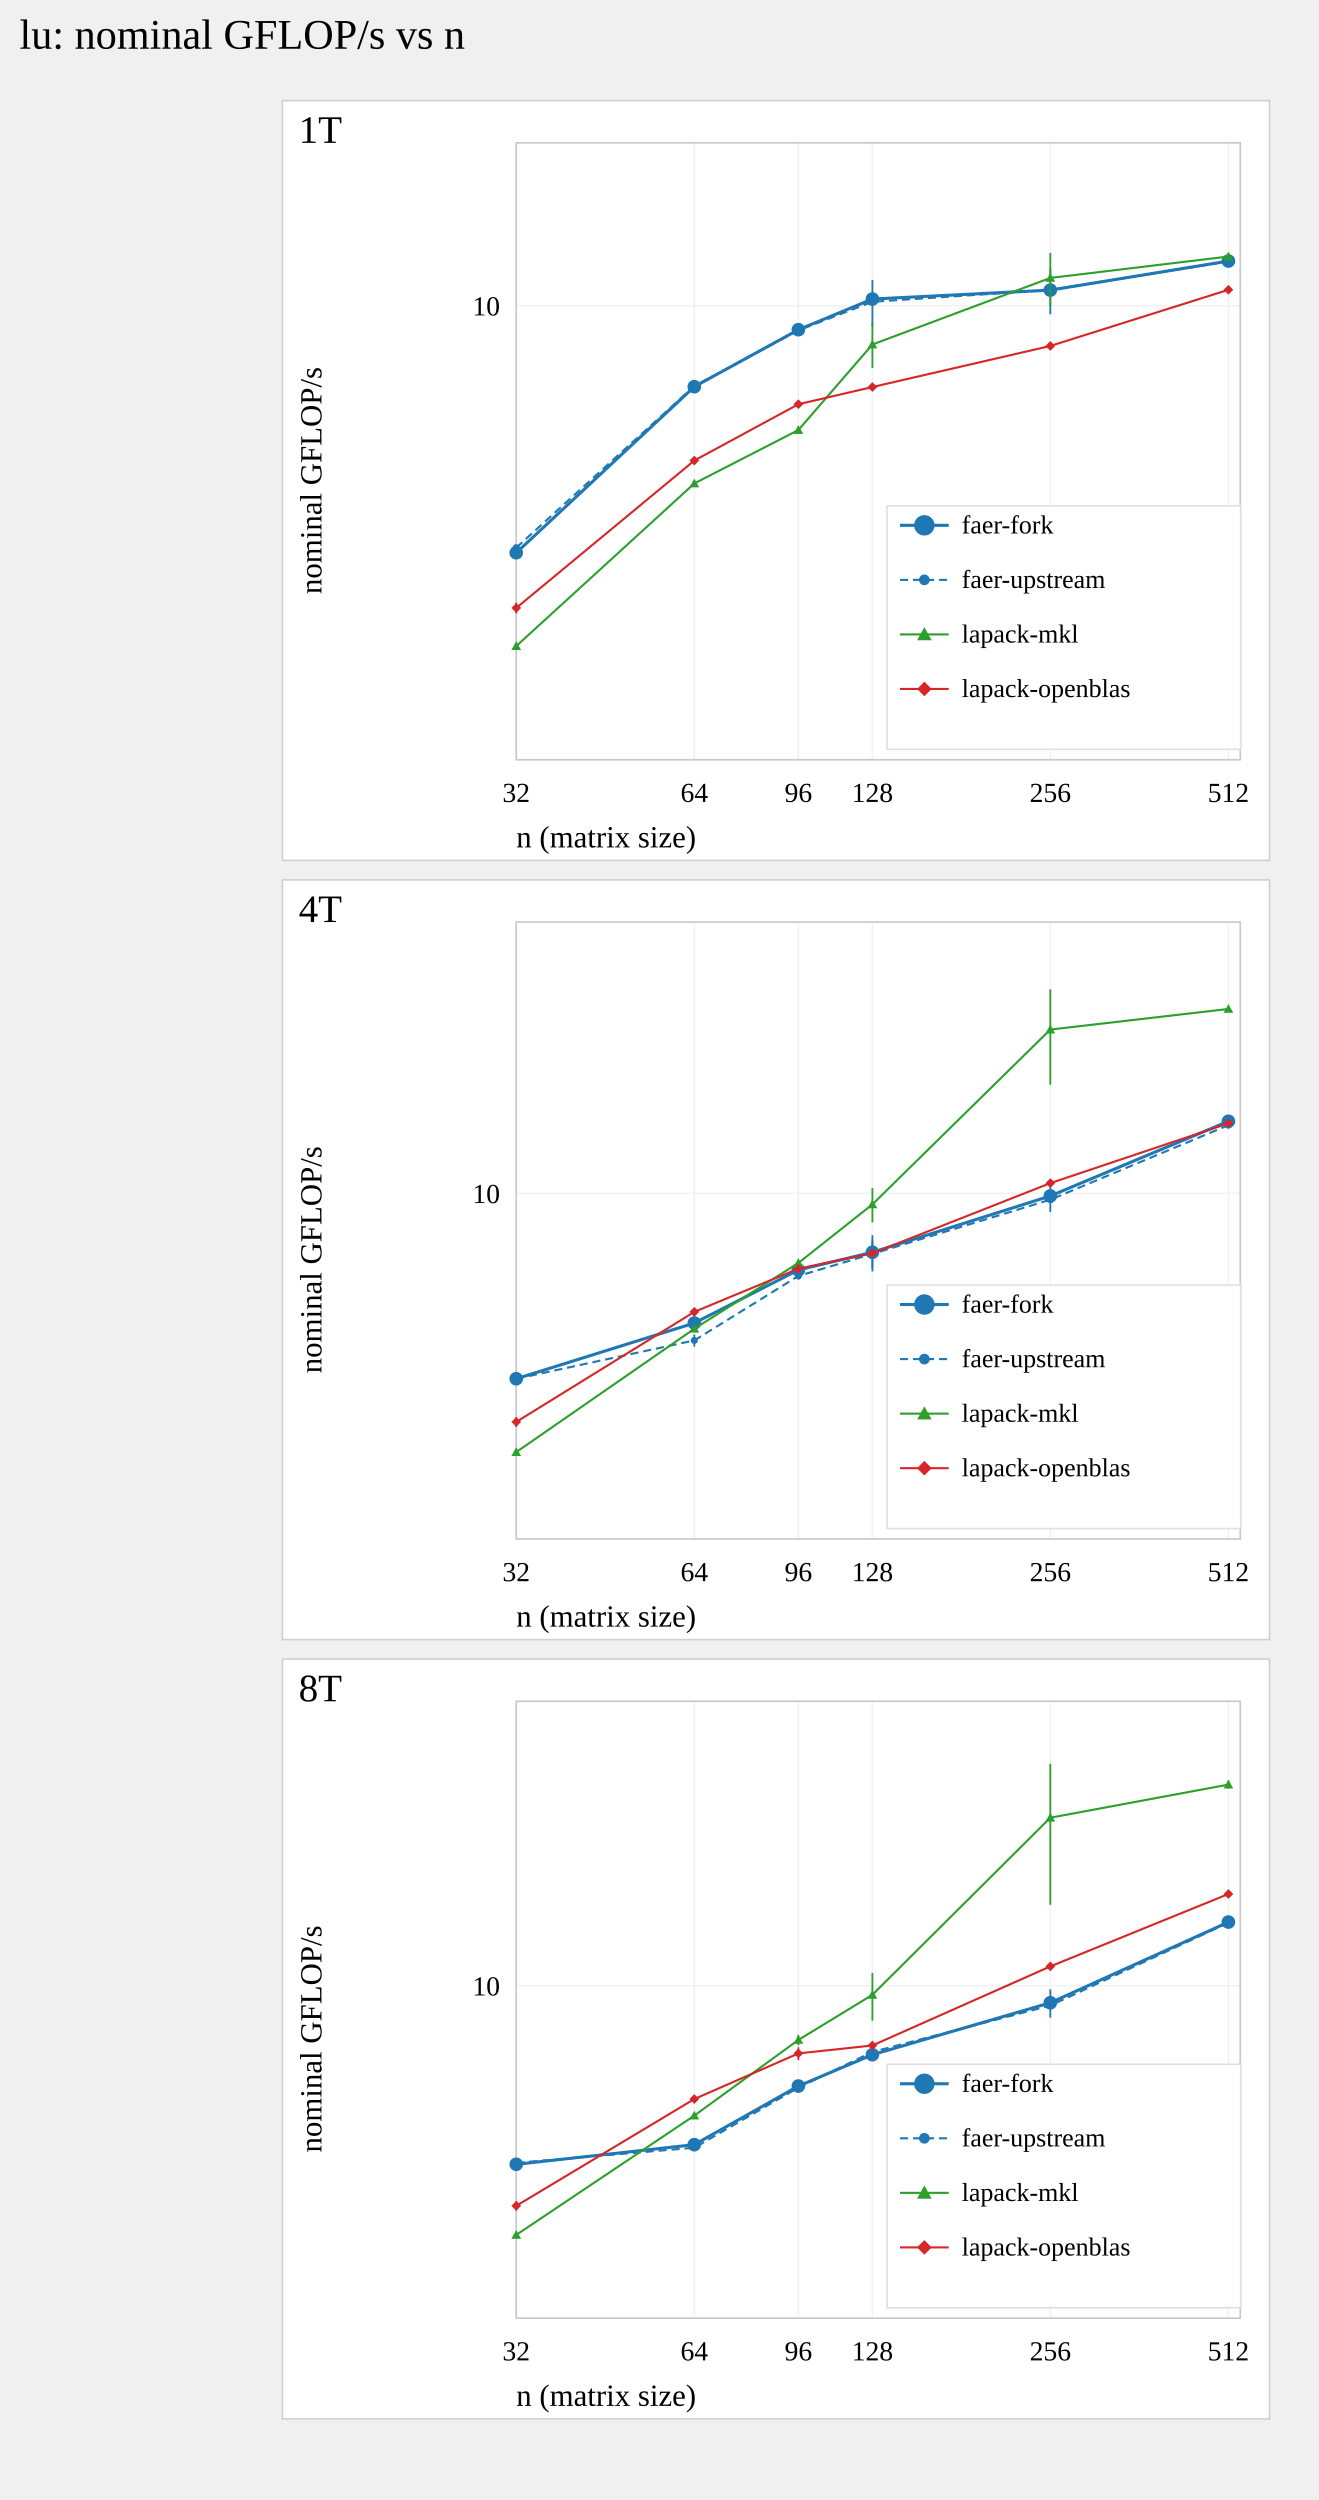
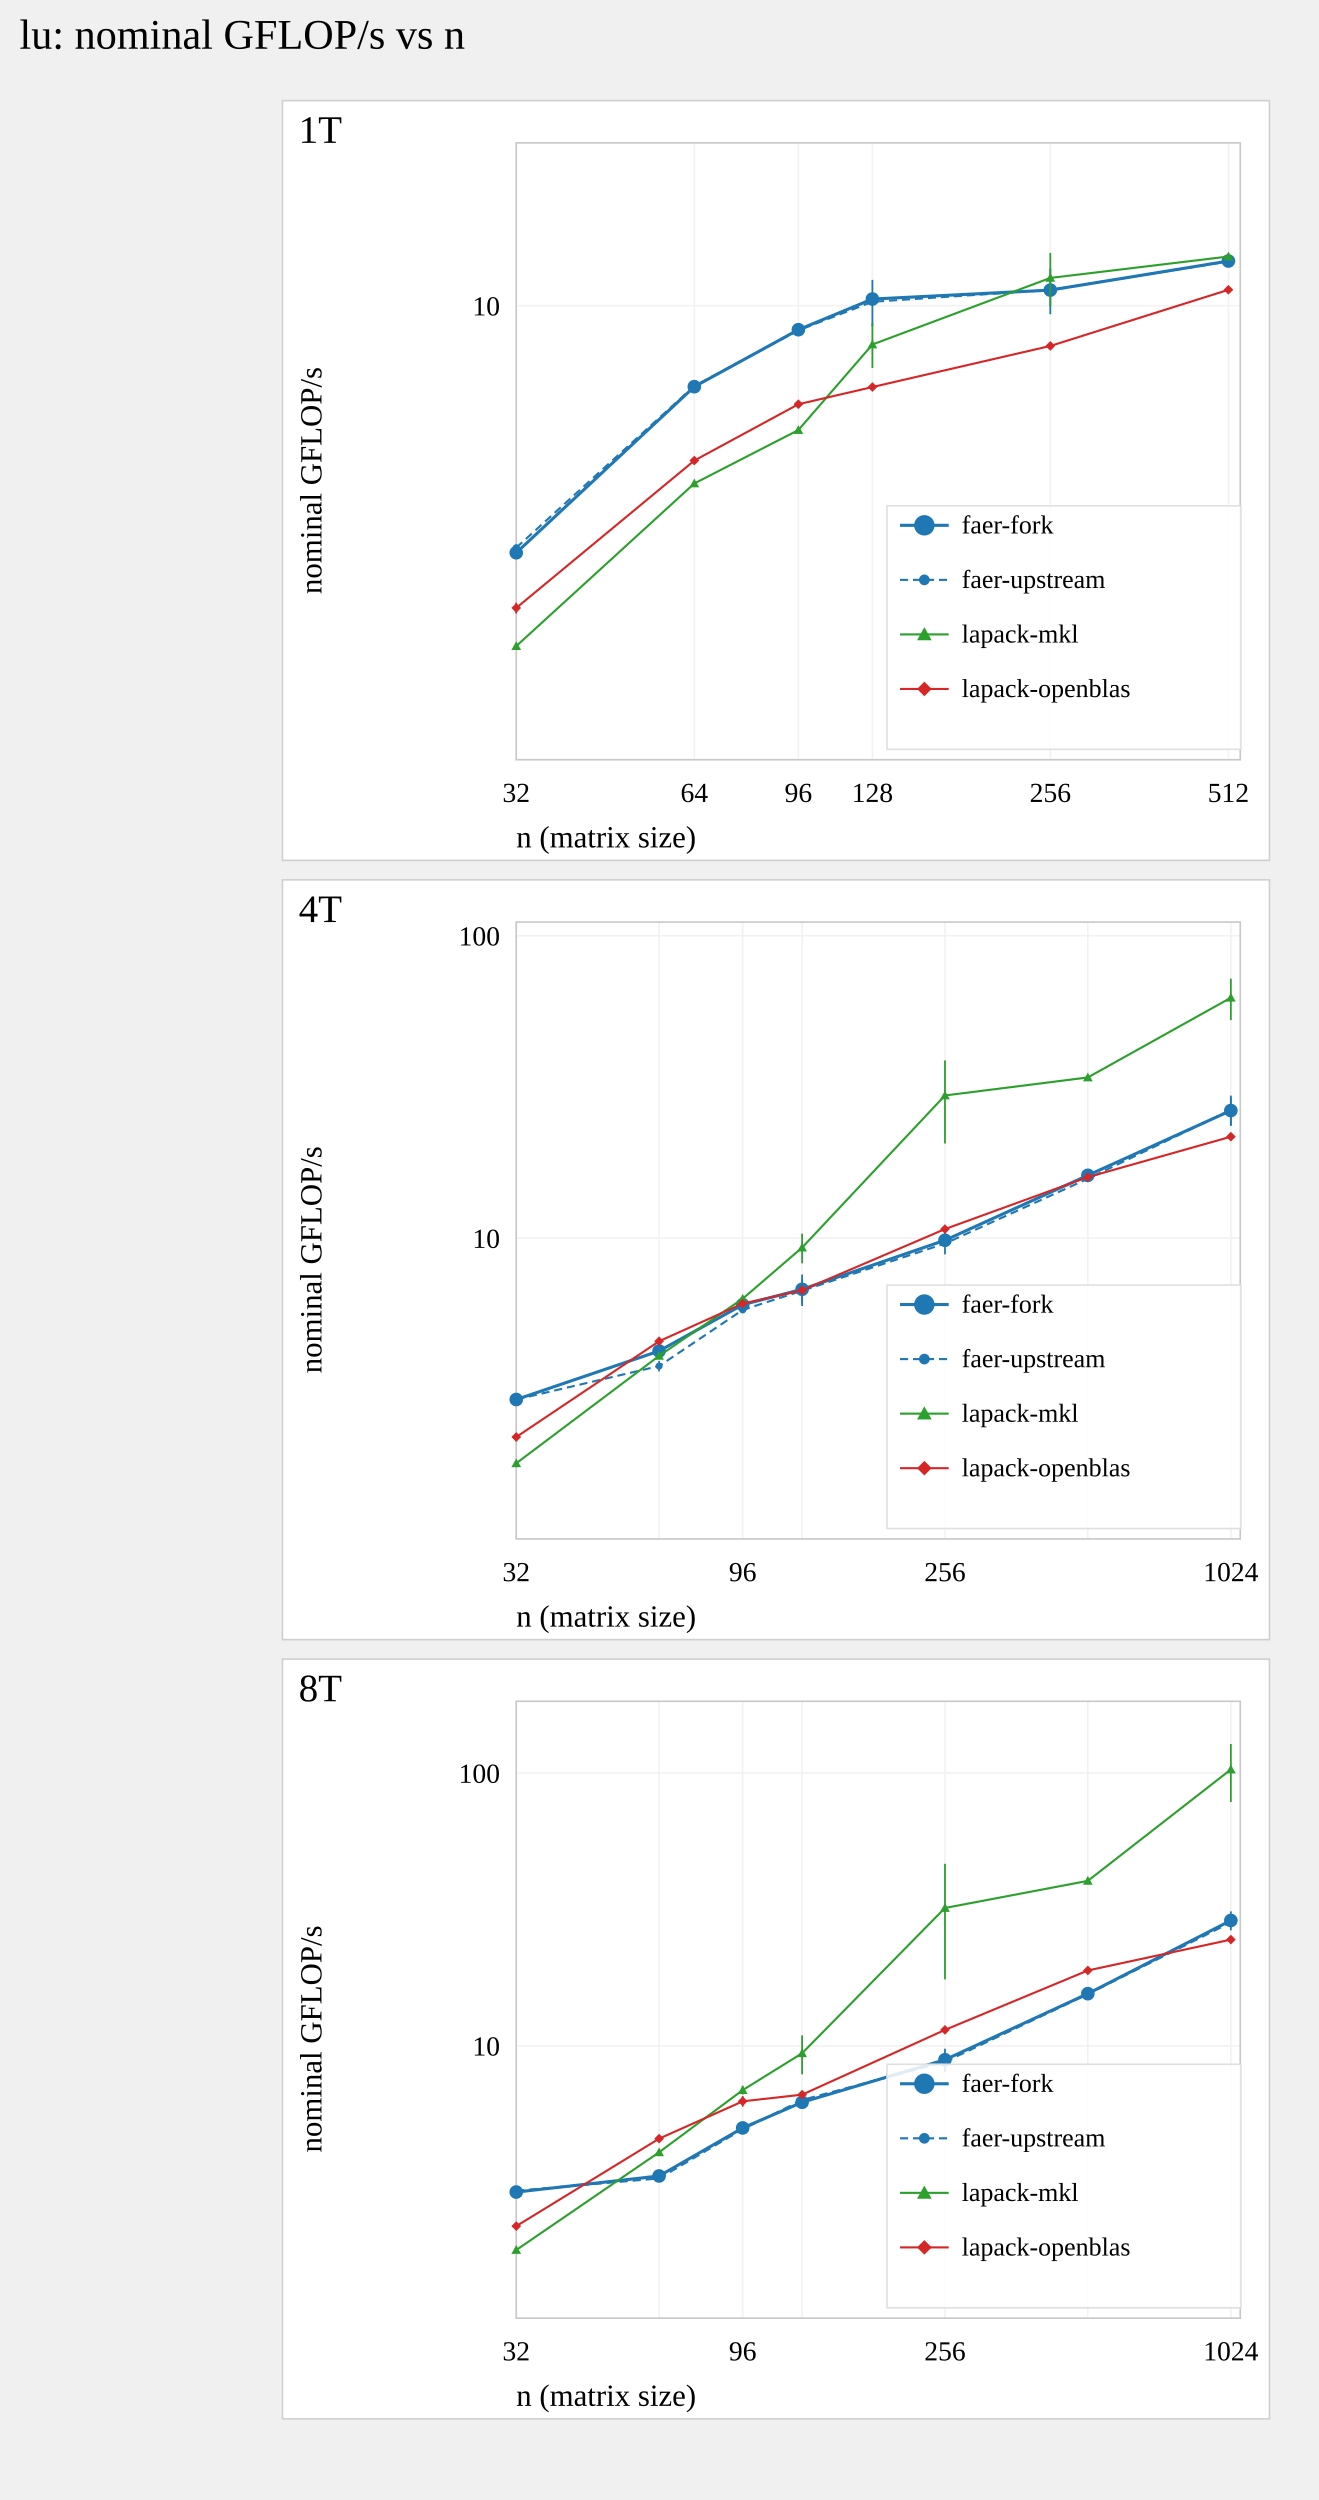
<svg xmlns="http://www.w3.org/2000/svg" width="812" height="1540" viewBox="0 0 812 1540">
  <text x="12.0" y="30.0" font-size="26" text-anchor="start">lu: nominal GFLOP/s vs n</text>
  <g>
    <rect x="174" y="62" width="608" height="468" fill="#ffffff" stroke="#d0d0d0" />
    <text x="184.0" y="88.0" font-size="24" text-anchor="start">1T</text>
    <line x1="318.0" y1="88" x2="318.0" y2="468" stroke="#f2f2f2" />
    <text x="318.0" y="494.0" font-size="17" text-anchor="middle">32</text>
    <line x1="427.7" y1="88" x2="427.7" y2="468" stroke="#f2f2f2" />
    <text x="427.7" y="494.0" font-size="17" text-anchor="middle">64</text>
    <line x1="491.8" y1="88" x2="491.8" y2="468" stroke="#f2f2f2" />
    <text x="491.8" y="494.0" font-size="17" text-anchor="middle">96</text>
    <line x1="537.4" y1="88" x2="537.4" y2="468" stroke="#f2f2f2" />
    <text x="537.4" y="494.0" font-size="17" text-anchor="middle">128</text>
    <line x1="647.0" y1="88" x2="647.0" y2="468" stroke="#f2f2f2" />
    <text x="647.0" y="494.0" font-size="17" text-anchor="middle">256</text>
    <line x1="756.7" y1="88" x2="756.7" y2="468" stroke="#f2f2f2" />
    <text x="756.7" y="494.0" font-size="17" text-anchor="middle">512</text>
    <line x1="318" y1="188.3" x2="764" y2="188.3" stroke="#f2f2f2" />
    <text x="308.0" y="194.3" font-size="17" text-anchor="end">10</text>
    <rect x="318" y="88" width="446" height="380" fill="none" stroke="#c8c8c8" />
    <text x="318.0" y="522.0" font-size="19" text-anchor="start">n (matrix size)</text>
    <text x="198.0" y="296.0" font-size="19" text-anchor="middle" transform="rotate(-90 198.0 296.0)">nominal GFLOP/s</text>
    <polyline points="318.0,340.5 427.7,238.2 491.8,203.1 537.4,184.2 647.0,178.7 756.7,160.8" fill="none" stroke="#1f77b4" stroke-width="1.9" />
    <line x1="318.0" y1="341.3" x2="318.0" y2="339.6" stroke="#1f77b4" stroke-width="1.1" />
    <circle cx="318.0" cy="340.5" r="4.2" fill="#1f77b4" />
    <line x1="427.7" y1="239.6" x2="427.7" y2="236.8" stroke="#1f77b4" stroke-width="1.1" />
    <circle cx="427.7" cy="238.2" r="4.2" fill="#1f77b4" />
    <line x1="491.8" y1="204.7" x2="491.8" y2="201.5" stroke="#1f77b4" stroke-width="1.1" />
    <circle cx="491.8" cy="203.1" r="4.2" fill="#1f77b4" />
    <line x1="537.4" y1="185.3" x2="537.4" y2="183.1" stroke="#1f77b4" stroke-width="1.1" />
    <circle cx="537.4" cy="184.2" r="4.2" fill="#1f77b4" />
    <line x1="647.0" y1="193.6" x2="647.0" y2="165.4" stroke="#1f77b4" stroke-width="1.1" />
    <circle cx="647.0" cy="178.7" r="4.2" fill="#1f77b4" />
    <line x1="756.7" y1="161.9" x2="756.7" y2="159.7" stroke="#1f77b4" stroke-width="1.1" />
    <circle cx="756.7" cy="160.8" r="4.2" fill="#1f77b4" />
    <polyline points="318.0,337.4 427.7,237.8 491.8,203.5 537.4,185.9 647.0,178.6 756.7,161.0" fill="none" stroke="#1f77b4" stroke-width="1.3" stroke-dasharray="5 3" />
    <line x1="318.0" y1="337.9" x2="318.0" y2="336.9" stroke="#1f77b4" stroke-width="1.1" />
    <circle cx="318.0" cy="337.4" r="2.2" fill="#1f77b4" />
    <line x1="427.7" y1="239.8" x2="427.7" y2="235.8" stroke="#1f77b4" stroke-width="1.1" />
    <circle cx="427.7" cy="237.8" r="2.2" fill="#1f77b4" />
    <line x1="491.8" y1="204.9" x2="491.8" y2="202.0" stroke="#1f77b4" stroke-width="1.1" />
    <circle cx="491.8" cy="203.5" r="2.2" fill="#1f77b4" />
    <line x1="537.4" y1="201.0" x2="537.4" y2="172.4" stroke="#1f77b4" stroke-width="1.1" />
    <circle cx="537.4" cy="185.9" r="2.2" fill="#1f77b4" />
    <line x1="647.0" y1="178.7" x2="647.0" y2="178.5" stroke="#1f77b4" stroke-width="1.1" />
    <circle cx="647.0" cy="178.6" r="2.2" fill="#1f77b4" />
    <line x1="756.7" y1="161.4" x2="756.7" y2="160.6" stroke="#1f77b4" stroke-width="1.1" />
    <circle cx="756.7" cy="161.0" r="2.2" fill="#1f77b4" />
    <polyline points="318.0,398.0 427.7,297.8 491.8,264.9 537.4,212.2 647.0,171.2 756.7,158.0" fill="none" stroke="#2ca02c" stroke-width="1.3" />
    <line x1="318.0" y1="398.2" x2="318.0" y2="397.7" stroke="#2ca02c" stroke-width="1.1" />
    <polygon points="318.0,395.0 315.0,400.4 321.0,400.4" fill="#2ca02c" />
    <line x1="427.7" y1="298.1" x2="427.7" y2="297.6" stroke="#2ca02c" stroke-width="1.1" />
    <polygon points="427.7,294.8 424.7,300.2 430.7,300.2" fill="#2ca02c" />
    <line x1="491.8" y1="265.8" x2="491.8" y2="264.0" stroke="#2ca02c" stroke-width="1.1" />
    <polygon points="491.8,261.9 488.8,267.3 494.8,267.3" fill="#2ca02c" />
    <line x1="537.4" y1="226.7" x2="537.4" y2="199.3" stroke="#2ca02c" stroke-width="1.1" />
    <polygon points="537.4,209.2 534.4,214.6 540.4,214.6" fill="#2ca02c" />
    <line x1="647.0" y1="188.7" x2="647.0" y2="155.8" stroke="#2ca02c" stroke-width="1.1" />
    <polygon points="647.0,168.2 644.0,173.6 650.0,173.6" fill="#2ca02c" />
    <line x1="756.7" y1="158.8" x2="756.7" y2="157.2" stroke="#2ca02c" stroke-width="1.1" />
    <polygon points="756.7,155.0 753.7,160.4 759.7,160.4" fill="#2ca02c" />
    <polyline points="318.0,374.5 427.7,283.7 491.8,249.0 537.4,238.4 647.0,213.1 756.7,178.5" fill="none" stroke="#d62728" stroke-width="1.3" />
    <line x1="318.0" y1="377.9" x2="318.0" y2="371.3" stroke="#d62728" stroke-width="1.1" />
    <polygon points="318.0,371.5 315.0,374.5 318.0,377.5 321.0,374.5" fill="#d62728" />
    <line x1="427.7" y1="285.8" x2="427.7" y2="281.7" stroke="#d62728" stroke-width="1.1" />
    <polygon points="427.7,280.7 424.7,283.7 427.7,286.7 430.7,283.7" fill="#d62728" />
    <line x1="491.8" y1="249.6" x2="491.8" y2="248.3" stroke="#d62728" stroke-width="1.1" />
    <polygon points="491.8,246.0 488.8,249.0 491.8,252.0 494.8,249.0" fill="#d62728" />
    <line x1="537.4" y1="238.5" x2="537.4" y2="238.2" stroke="#d62728" stroke-width="1.1" />
    <polygon points="537.4,235.4 534.4,238.4 537.4,241.4 540.4,238.4" fill="#d62728" />
    <line x1="647.0" y1="213.3" x2="647.0" y2="212.9" stroke="#d62728" stroke-width="1.1" />
    <polygon points="647.0,210.1 644.0,213.1 647.0,216.1 650.0,213.1" fill="#d62728" />
    <line x1="756.7" y1="179.8" x2="756.7" y2="177.3" stroke="#d62728" stroke-width="1.1" />
    <polygon points="756.7,175.5 753.7,178.5 756.7,181.5 759.7,178.5" fill="#d62728" />
    <rect x="546.4" y="311.6" width="218" height="150" fill="#ffffff" fill-opacity="0.86" stroke="#e0e0e0" />
    <line x1="554.4" y1="323.6" x2="584.4" y2="323.6" stroke="#1f77b4" stroke-width="1.9" />
    <circle cx="569.4" cy="323.6" r="6.3" fill="#1f77b4" />
    <text x="592.4" y="328.6" font-size="16" text-anchor="start">faer-fork</text>
    <line x1="554.4" y1="357.2" x2="584.4" y2="357.2" stroke="#1f77b4" stroke-width="1.3" stroke-dasharray="5 3" />
    <circle cx="569.4" cy="357.2" r="3.3" fill="#1f77b4" />
    <text x="592.4" y="362.2" font-size="16" text-anchor="start">faer-upstream</text>
    <line x1="554.4" y1="390.8" x2="584.4" y2="390.8" stroke="#2ca02c" stroke-width="1.3" />
    <polygon points="569.4,386.3 564.9,394.4 573.9,394.4" fill="#2ca02c" />
    <text x="592.4" y="395.8" font-size="16" text-anchor="start">lapack-mkl</text>
    <line x1="554.4" y1="424.4" x2="584.4" y2="424.4" stroke="#d62728" stroke-width="1.3" />
    <polygon points="569.4,419.9 564.9,424.4 569.4,428.9 573.9,424.4" fill="#d62728" />
    <text x="592.4" y="429.4" font-size="16" text-anchor="start">lapack-openblas</text>
  </g>
  <g>
    <rect x="174" y="542" width="608" height="468" fill="#ffffff" stroke="#d0d0d0" />
    <text x="184.0" y="568.0" font-size="24" text-anchor="start">4T</text>
    <line x1="318.0" y1="568" x2="318.0" y2="948" stroke="#f2f2f2" />
    <text x="318.0" y="974.0" font-size="17" text-anchor="middle">32</text>
-     <line x1="427.7" y1="568" x2="427.7" y2="948" stroke="#f2f2f2" />
-     <text x="427.7" y="974.0" font-size="17" text-anchor="middle">64</text>
-     <line x1="491.8" y1="568" x2="491.8" y2="948" stroke="#f2f2f2" />
-     <text x="491.8" y="974.0" font-size="17" text-anchor="middle">96</text>
-     <line x1="537.4" y1="568" x2="537.4" y2="948" stroke="#f2f2f2" />
-     <text x="537.4" y="974.0" font-size="17" text-anchor="middle">128</text>
-     <line x1="647.0" y1="568" x2="647.0" y2="948" stroke="#f2f2f2" />
-     <text x="647.0" y="974.0" font-size="17" text-anchor="middle">256</text>
-     <line x1="756.7" y1="568" x2="756.7" y2="948" stroke="#f2f2f2" />
-     <text x="756.7" y="974.0" font-size="17" text-anchor="middle">512</text>
-     <line x1="318" y1="735.1" x2="764" y2="735.1" stroke="#f2f2f2" />
-     <text x="308.0" y="741.1" font-size="17" text-anchor="end">10</text>
+     <line x1="406.0" y1="568" x2="406.0" y2="948" stroke="#f2f2f2" />
+     <line x1="457.5" y1="568" x2="457.5" y2="948" stroke="#f2f2f2" />
+     <text x="457.5" y="974.0" font-size="17" text-anchor="middle">96</text>
+     <line x1="494.1" y1="568" x2="494.1" y2="948" stroke="#f2f2f2" />
+     <line x1="582.1" y1="568" x2="582.1" y2="948" stroke="#f2f2f2" />
+     <text x="582.1" y="974.0" font-size="17" text-anchor="middle">256</text>
+     <line x1="670.1" y1="568" x2="670.1" y2="948" stroke="#f2f2f2" />
+     <line x1="758.2" y1="568" x2="758.2" y2="948" stroke="#f2f2f2" />
+     <text x="758.2" y="974.0" font-size="17" text-anchor="middle">1024</text>
+     <line x1="318" y1="762.7" x2="764" y2="762.7" stroke="#f2f2f2" />
+     <text x="308.0" y="768.7" font-size="17" text-anchor="end">10</text>
+     <line x1="318" y1="576.4" x2="764" y2="576.4" stroke="#f2f2f2" />
+     <text x="308.0" y="582.4" font-size="17" text-anchor="end">100</text>
    <rect x="318" y="568" width="446" height="380" fill="none" stroke="#c8c8c8" />
    <text x="318.0" y="1002.0" font-size="19" text-anchor="start">n (matrix size)</text>
    <text x="198.0" y="776.0" font-size="19" text-anchor="middle" transform="rotate(-90 198.0 776.0)">nominal GFLOP/s</text>
-     <polyline points="318.0,849.3 427.7,815.0 491.8,782.3 537.4,771.4 647.0,736.7 756.7,690.7" fill="none" stroke="#1f77b4" stroke-width="1.9" />
-     <line x1="318.0" y1="851.2" x2="318.0" y2="847.4" stroke="#1f77b4" stroke-width="1.1" />
-     <circle cx="318.0" cy="849.3" r="4.2" fill="#1f77b4" />
-     <line x1="427.7" y1="820.5" x2="427.7" y2="809.8" stroke="#1f77b4" stroke-width="1.1" />
-     <circle cx="427.7" cy="815.0" r="4.2" fill="#1f77b4" />
-     <line x1="491.8" y1="787.8" x2="491.8" y2="777.1" stroke="#1f77b4" stroke-width="1.1" />
-     <circle cx="491.8" cy="782.3" r="4.2" fill="#1f77b4" />
-     <line x1="537.4" y1="783.2" x2="537.4" y2="760.9" stroke="#1f77b4" stroke-width="1.1" />
-     <circle cx="537.4" cy="771.4" r="4.2" fill="#1f77b4" />
-     <line x1="647.0" y1="746.6" x2="647.0" y2="727.7" stroke="#1f77b4" stroke-width="1.1" />
-     <circle cx="647.0" cy="736.7" r="4.2" fill="#1f77b4" />
-     <line x1="756.7" y1="691.9" x2="756.7" y2="689.6" stroke="#1f77b4" stroke-width="1.1" />
-     <circle cx="756.7" cy="690.7" r="4.2" fill="#1f77b4" />
-     <polyline points="318.0,849.3 427.7,825.7 491.8,786.0 537.4,772.4 647.0,739.0 756.7,693.1" fill="none" stroke="#1f77b4" stroke-width="1.3" stroke-dasharray="5 3" />
-     <line x1="318.0" y1="850.3" x2="318.0" y2="848.3" stroke="#1f77b4" stroke-width="1.1" />
-     <circle cx="318.0" cy="849.3" r="2.2" fill="#1f77b4" />
-     <line x1="427.7" y1="829.5" x2="427.7" y2="822.0" stroke="#1f77b4" stroke-width="1.1" />
-     <circle cx="427.7" cy="825.7" r="2.2" fill="#1f77b4" />
-     <line x1="491.8" y1="788.1" x2="491.8" y2="783.9" stroke="#1f77b4" stroke-width="1.1" />
-     <circle cx="491.8" cy="786.0" r="2.2" fill="#1f77b4" />
-     <line x1="537.4" y1="781.3" x2="537.4" y2="764.2" stroke="#1f77b4" stroke-width="1.1" />
-     <circle cx="537.4" cy="772.4" r="2.2" fill="#1f77b4" />
-     <line x1="647.0" y1="740.2" x2="647.0" y2="737.8" stroke="#1f77b4" stroke-width="1.1" />
-     <circle cx="647.0" cy="739.0" r="2.2" fill="#1f77b4" />
-     <line x1="756.7" y1="694.6" x2="756.7" y2="691.6" stroke="#1f77b4" stroke-width="1.1" />
-     <circle cx="756.7" cy="693.1" r="2.2" fill="#1f77b4" />
-     <polyline points="318.0,894.5 427.7,818.5 491.8,778.0 537.4,741.9 647.0,634.2 756.7,621.5" fill="none" stroke="#2ca02c" stroke-width="1.3" />
-     <line x1="318.0" y1="894.6" x2="318.0" y2="894.4" stroke="#2ca02c" stroke-width="1.1" />
-     <polygon points="318.0,891.5 315.0,896.9 321.0,896.9" fill="#2ca02c" />
-     <line x1="427.7" y1="818.8" x2="427.7" y2="818.2" stroke="#2ca02c" stroke-width="1.1" />
-     <polygon points="427.7,815.5 424.7,820.9 430.7,820.9" fill="#2ca02c" />
-     <line x1="491.8" y1="778.6" x2="491.8" y2="777.5" stroke="#2ca02c" stroke-width="1.1" />
-     <polygon points="491.8,775.0 488.8,780.4 494.8,780.4" fill="#2ca02c" />
-     <line x1="537.4" y1="753.0" x2="537.4" y2="731.9" stroke="#2ca02c" stroke-width="1.1" />
-     <polygon points="537.4,738.9 534.4,744.3 540.4,744.3" fill="#2ca02c" />
-     <line x1="647.0" y1="668.2" x2="647.0" y2="609.4" stroke="#2ca02c" stroke-width="1.1" />
-     <polygon points="647.0,631.2 644.0,636.6 650.0,636.6" fill="#2ca02c" />
-     <line x1="756.7" y1="621.7" x2="756.7" y2="621.2" stroke="#2ca02c" stroke-width="1.1" />
-     <polygon points="756.7,618.5 753.7,623.9 759.7,623.9" fill="#2ca02c" />
-     <polyline points="318.0,875.9 427.7,808.1 491.8,781.5 537.4,772.0 647.0,728.8 756.7,692.0" fill="none" stroke="#d62728" stroke-width="1.3" />
-     <line x1="318.0" y1="878.9" x2="318.0" y2="873.0" stroke="#d62728" stroke-width="1.1" />
-     <polygon points="318.0,872.9 315.0,875.9 318.0,878.9 321.0,875.9" fill="#d62728" />
-     <line x1="427.7" y1="809.3" x2="427.7" y2="807.0" stroke="#d62728" stroke-width="1.1" />
-     <polygon points="427.7,805.1 424.7,808.1 427.7,811.1 430.7,808.1" fill="#d62728" />
-     <line x1="491.8" y1="781.6" x2="491.8" y2="781.4" stroke="#d62728" stroke-width="1.1" />
-     <polygon points="491.8,778.5 488.8,781.5 491.8,784.5 494.8,781.5" fill="#d62728" />
-     <line x1="537.4" y1="775.0" x2="537.4" y2="769.2" stroke="#d62728" stroke-width="1.1" />
-     <polygon points="537.4,769.0 534.4,772.0 537.4,775.0 540.4,772.0" fill="#d62728" />
-     <line x1="647.0" y1="729.2" x2="647.0" y2="728.3" stroke="#d62728" stroke-width="1.1" />
-     <polygon points="647.0,725.8 644.0,728.8 647.0,731.8 650.0,728.8" fill="#d62728" />
-     <line x1="756.7" y1="692.4" x2="756.7" y2="691.7" stroke="#d62728" stroke-width="1.1" />
-     <polygon points="756.7,689.0 753.7,692.0 756.7,695.0 759.7,692.0" fill="#d62728" />
+     <polyline points="318.0,862.1 406.0,832.2 457.5,803.7 494.1,794.2 582.1,764.0 670.1,724.0 758.2,684.1" fill="none" stroke="#1f77b4" stroke-width="1.9" />
+     <line x1="318.0" y1="863.7" x2="318.0" y2="860.4" stroke="#1f77b4" stroke-width="1.1" />
+     <circle cx="318.0" cy="862.1" r="4.2" fill="#1f77b4" />
+     <line x1="406.0" y1="837.0" x2="406.0" y2="827.6" stroke="#1f77b4" stroke-width="1.1" />
+     <circle cx="406.0" cy="832.2" r="4.2" fill="#1f77b4" />
+     <line x1="457.5" y1="808.5" x2="457.5" y2="799.2" stroke="#1f77b4" stroke-width="1.1" />
+     <circle cx="457.5" cy="803.7" r="4.2" fill="#1f77b4" />
+     <line x1="494.1" y1="804.5" x2="494.1" y2="785.1" stroke="#1f77b4" stroke-width="1.1" />
+     <circle cx="494.1" cy="794.2" r="4.2" fill="#1f77b4" />
+     <line x1="582.1" y1="772.7" x2="582.1" y2="756.2" stroke="#1f77b4" stroke-width="1.1" />
+     <circle cx="582.1" cy="764.0" r="4.2" fill="#1f77b4" />
+     <line x1="670.1" y1="725.0" x2="670.1" y2="723.0" stroke="#1f77b4" stroke-width="1.1" />
+     <circle cx="670.1" cy="724.0" r="4.2" fill="#1f77b4" />
+     <line x1="758.2" y1="693.0" x2="758.2" y2="676.0" stroke="#1f77b4" stroke-width="1.1" />
+     <circle cx="758.2" cy="684.1" r="4.2" fill="#1f77b4" />
+     <polyline points="318.0,862.1 406.0,841.5 457.5,806.9 494.1,795.1 582.1,766.0 670.1,726.1 758.2,683.7" fill="none" stroke="#1f77b4" stroke-width="1.3" stroke-dasharray="5 3" />
+     <line x1="318.0" y1="862.9" x2="318.0" y2="861.2" stroke="#1f77b4" stroke-width="1.1" />
+     <circle cx="318.0" cy="862.1" r="2.2" fill="#1f77b4" />
+     <line x1="406.0" y1="844.8" x2="406.0" y2="838.3" stroke="#1f77b4" stroke-width="1.1" />
+     <circle cx="406.0" cy="841.5" r="2.2" fill="#1f77b4" />
+     <line x1="457.5" y1="808.8" x2="457.5" y2="805.1" stroke="#1f77b4" stroke-width="1.1" />
+     <circle cx="457.5" cy="806.9" r="2.2" fill="#1f77b4" />
+     <line x1="494.1" y1="802.9" x2="494.1" y2="788.0" stroke="#1f77b4" stroke-width="1.1" />
+     <circle cx="494.1" cy="795.1" r="2.2" fill="#1f77b4" />
+     <line x1="582.1" y1="767.1" x2="582.1" y2="765.0" stroke="#1f77b4" stroke-width="1.1" />
+     <circle cx="582.1" cy="766.0" r="2.2" fill="#1f77b4" />
+     <line x1="670.1" y1="727.4" x2="670.1" y2="724.8" stroke="#1f77b4" stroke-width="1.1" />
+     <circle cx="670.1" cy="726.1" r="2.2" fill="#1f77b4" />
+     <line x1="758.2" y1="693.6" x2="758.2" y2="674.9" stroke="#1f77b4" stroke-width="1.1" />
+     <circle cx="758.2" cy="683.7" r="2.2" fill="#1f77b4" />
+     <polyline points="318.0,901.4 406.0,835.2 457.5,800.0 494.1,768.5 582.1,674.8 670.1,663.7 758.2,614.6" fill="none" stroke="#2ca02c" stroke-width="1.3" />
+     <line x1="318.0" y1="901.5" x2="318.0" y2="901.3" stroke="#2ca02c" stroke-width="1.1" />
+     <polygon points="318.0,898.4 315.0,903.8 321.0,903.8" fill="#2ca02c" />
+     <line x1="406.0" y1="835.5" x2="406.0" y2="835.0" stroke="#2ca02c" stroke-width="1.1" />
+     <polygon points="406.0,832.2 403.0,837.6 409.0,837.6" fill="#2ca02c" />
+     <line x1="457.5" y1="800.5" x2="457.5" y2="799.5" stroke="#2ca02c" stroke-width="1.1" />
+     <polygon points="457.5,797.0 454.5,802.4 460.5,802.4" fill="#2ca02c" />
+     <line x1="494.1" y1="778.2" x2="494.1" y2="759.9" stroke="#2ca02c" stroke-width="1.1" />
+     <polygon points="494.1,765.5 491.1,770.9 497.1,770.9" fill="#2ca02c" />
+     <line x1="582.1" y1="704.4" x2="582.1" y2="653.2" stroke="#2ca02c" stroke-width="1.1" />
+     <polygon points="582.1,671.8 579.1,677.2 585.1,677.2" fill="#2ca02c" />
+     <line x1="670.1" y1="663.9" x2="670.1" y2="663.5" stroke="#2ca02c" stroke-width="1.1" />
+     <polygon points="670.1,660.7 667.1,666.1 673.1,666.1" fill="#2ca02c" />
+     <line x1="758.2" y1="628.4" x2="758.2" y2="602.8" stroke="#2ca02c" stroke-width="1.1" />
+     <polygon points="758.2,611.6 755.2,617.0 761.2,617.0" fill="#2ca02c" />
+     <polyline points="318.0,885.2 406.0,826.2 457.5,803.0 494.1,794.8 582.1,757.1 670.1,725.1 758.2,700.2" fill="none" stroke="#d62728" stroke-width="1.3" />
+     <line x1="318.0" y1="887.8" x2="318.0" y2="882.7" stroke="#d62728" stroke-width="1.1" />
+     <polygon points="318.0,882.2 315.0,885.2 318.0,888.2 321.0,885.2" fill="#d62728" />
+     <line x1="406.0" y1="827.2" x2="406.0" y2="825.2" stroke="#d62728" stroke-width="1.1" />
+     <polygon points="406.0,823.2 403.0,826.2 406.0,829.2 409.0,826.2" fill="#d62728" />
+     <line x1="457.5" y1="803.1" x2="457.5" y2="803.0" stroke="#d62728" stroke-width="1.1" />
+     <polygon points="457.5,800.0 454.5,803.0 457.5,806.0 460.5,803.0" fill="#d62728" />
+     <line x1="494.1" y1="797.4" x2="494.1" y2="792.3" stroke="#d62728" stroke-width="1.1" />
+     <polygon points="494.1,791.8 491.1,794.8 494.1,797.8 497.1,794.8" fill="#d62728" />
+     <line x1="582.1" y1="757.5" x2="582.1" y2="756.7" stroke="#d62728" stroke-width="1.1" />
+     <polygon points="582.1,754.1 579.1,757.1 582.1,760.1 585.1,757.1" fill="#d62728" />
+     <line x1="670.1" y1="725.4" x2="670.1" y2="724.8" stroke="#d62728" stroke-width="1.1" />
+     <polygon points="670.1,722.1 667.1,725.1 670.1,728.1 673.1,725.1" fill="#d62728" />
+     <line x1="758.2" y1="700.5" x2="758.2" y2="699.8" stroke="#d62728" stroke-width="1.1" />
+     <polygon points="758.2,697.2 755.2,700.2 758.2,703.2 761.2,700.2" fill="#d62728" />
    <rect x="546.4" y="791.6" width="218" height="150" fill="#ffffff" fill-opacity="0.86" stroke="#e0e0e0" />
    <line x1="554.4" y1="803.6" x2="584.4" y2="803.6" stroke="#1f77b4" stroke-width="1.9" />
    <circle cx="569.4" cy="803.6" r="6.3" fill="#1f77b4" />
    <text x="592.4" y="808.6" font-size="16" text-anchor="start">faer-fork</text>
    <line x1="554.4" y1="837.2" x2="584.4" y2="837.2" stroke="#1f77b4" stroke-width="1.3" stroke-dasharray="5 3" />
    <circle cx="569.4" cy="837.2" r="3.3" fill="#1f77b4" />
    <text x="592.4" y="842.2" font-size="16" text-anchor="start">faer-upstream</text>
    <line x1="554.4" y1="870.8" x2="584.4" y2="870.8" stroke="#2ca02c" stroke-width="1.3" />
    <polygon points="569.4,866.3 564.9,874.4 573.9,874.4" fill="#2ca02c" />
    <text x="592.4" y="875.8" font-size="16" text-anchor="start">lapack-mkl</text>
    <line x1="554.4" y1="904.4" x2="584.4" y2="904.4" stroke="#d62728" stroke-width="1.3" />
    <polygon points="569.4,899.9 564.9,904.4 569.4,908.9 573.9,904.4" fill="#d62728" />
    <text x="592.4" y="909.4" font-size="16" text-anchor="start">lapack-openblas</text>
  </g>
  <g>
    <rect x="174" y="1022" width="608" height="468" fill="#ffffff" stroke="#d0d0d0" />
    <text x="184.0" y="1048.0" font-size="24" text-anchor="start">8T</text>
    <line x1="318.0" y1="1048" x2="318.0" y2="1428" stroke="#f2f2f2" />
    <text x="318.0" y="1454.0" font-size="17" text-anchor="middle">32</text>
-     <line x1="427.7" y1="1048" x2="427.7" y2="1428" stroke="#f2f2f2" />
-     <text x="427.7" y="1454.0" font-size="17" text-anchor="middle">64</text>
-     <line x1="491.8" y1="1048" x2="491.8" y2="1428" stroke="#f2f2f2" />
-     <text x="491.8" y="1454.0" font-size="17" text-anchor="middle">96</text>
-     <line x1="537.4" y1="1048" x2="537.4" y2="1428" stroke="#f2f2f2" />
-     <text x="537.4" y="1454.0" font-size="17" text-anchor="middle">128</text>
-     <line x1="647.0" y1="1048" x2="647.0" y2="1428" stroke="#f2f2f2" />
-     <text x="647.0" y="1454.0" font-size="17" text-anchor="middle">256</text>
-     <line x1="756.7" y1="1048" x2="756.7" y2="1428" stroke="#f2f2f2" />
-     <text x="756.7" y="1454.0" font-size="17" text-anchor="middle">512</text>
-     <line x1="318" y1="1223.2" x2="764" y2="1223.2" stroke="#f2f2f2" />
-     <text x="308.0" y="1229.2" font-size="17" text-anchor="end">10</text>
+     <line x1="406.0" y1="1048" x2="406.0" y2="1428" stroke="#f2f2f2" />
+     <line x1="457.5" y1="1048" x2="457.5" y2="1428" stroke="#f2f2f2" />
+     <text x="457.5" y="1454.0" font-size="17" text-anchor="middle">96</text>
+     <line x1="494.1" y1="1048" x2="494.1" y2="1428" stroke="#f2f2f2" />
+     <line x1="582.1" y1="1048" x2="582.1" y2="1428" stroke="#f2f2f2" />
+     <text x="582.1" y="1454.0" font-size="17" text-anchor="middle">256</text>
+     <line x1="670.1" y1="1048" x2="670.1" y2="1428" stroke="#f2f2f2" />
+     <line x1="758.2" y1="1048" x2="758.2" y2="1428" stroke="#f2f2f2" />
+     <text x="758.2" y="1454.0" font-size="17" text-anchor="middle">1024</text>
+     <line x1="318" y1="1260.2" x2="764" y2="1260.2" stroke="#f2f2f2" />
+     <text x="308.0" y="1266.2" font-size="17" text-anchor="end">10</text>
+     <line x1="318" y1="1092.2" x2="764" y2="1092.2" stroke="#f2f2f2" />
+     <text x="308.0" y="1098.2" font-size="17" text-anchor="end">100</text>
    <rect x="318" y="1048" width="446" height="380" fill="none" stroke="#c8c8c8" />
    <text x="318.0" y="1482.0" font-size="19" text-anchor="start">n (matrix size)</text>
    <text x="198.0" y="1256.0" font-size="19" text-anchor="middle" transform="rotate(-90 198.0 1256.0)">nominal GFLOP/s</text>
-     <polyline points="318.0,1333.2 427.7,1321.1 491.8,1285.0 537.4,1265.7 647.0,1233.7 756.7,1184.0" fill="none" stroke="#1f77b4" stroke-width="1.9" />
-     <line x1="318.0" y1="1334.3" x2="318.0" y2="1332.1" stroke="#1f77b4" stroke-width="1.1" />
-     <circle cx="318.0" cy="1333.2" r="4.2" fill="#1f77b4" />
-     <line x1="427.7" y1="1323.5" x2="427.7" y2="1318.8" stroke="#1f77b4" stroke-width="1.1" />
-     <circle cx="427.7" cy="1321.1" r="4.2" fill="#1f77b4" />
-     <line x1="491.8" y1="1286.9" x2="491.8" y2="1283.2" stroke="#1f77b4" stroke-width="1.1" />
-     <circle cx="491.8" cy="1285.0" r="4.2" fill="#1f77b4" />
-     <line x1="537.4" y1="1267.6" x2="537.4" y2="1263.8" stroke="#1f77b4" stroke-width="1.1" />
-     <circle cx="537.4" cy="1265.7" r="4.2" fill="#1f77b4" />
-     <line x1="647.0" y1="1242.9" x2="647.0" y2="1225.4" stroke="#1f77b4" stroke-width="1.1" />
-     <circle cx="647.0" cy="1233.7" r="4.2" fill="#1f77b4" />
-     <line x1="756.7" y1="1185.0" x2="756.7" y2="1183.1" stroke="#1f77b4" stroke-width="1.1" />
-     <circle cx="756.7" cy="1184.0" r="4.2" fill="#1f77b4" />
-     <polyline points="318.0,1332.3 427.7,1323.0 491.8,1286.0 537.4,1264.0 647.0,1235.4 756.7,1184.4" fill="none" stroke="#1f77b4" stroke-width="1.3" stroke-dasharray="5 3" />
-     <line x1="318.0" y1="1333.3" x2="318.0" y2="1331.3" stroke="#1f77b4" stroke-width="1.1" />
-     <circle cx="318.0" cy="1332.3" r="2.2" fill="#1f77b4" />
-     <line x1="427.7" y1="1325.0" x2="427.7" y2="1321.1" stroke="#1f77b4" stroke-width="1.1" />
-     <circle cx="427.7" cy="1323.0" r="2.2" fill="#1f77b4" />
-     <line x1="491.8" y1="1289.1" x2="491.8" y2="1283.0" stroke="#1f77b4" stroke-width="1.1" />
-     <circle cx="491.8" cy="1286.0" r="2.2" fill="#1f77b4" />
-     <line x1="537.4" y1="1264.7" x2="537.4" y2="1263.2" stroke="#1f77b4" stroke-width="1.1" />
-     <circle cx="537.4" cy="1264.0" r="2.2" fill="#1f77b4" />
-     <line x1="647.0" y1="1235.7" x2="647.0" y2="1235.0" stroke="#1f77b4" stroke-width="1.1" />
-     <circle cx="647.0" cy="1235.4" r="2.2" fill="#1f77b4" />
-     <line x1="756.7" y1="1187.6" x2="756.7" y2="1181.3" stroke="#1f77b4" stroke-width="1.1" />
-     <circle cx="756.7" cy="1184.4" r="2.2" fill="#1f77b4" />
-     <polyline points="318.0,1376.7 427.7,1303.2 491.8,1256.6 537.4,1228.8 647.0,1119.7 756.7,1099.3" fill="none" stroke="#2ca02c" stroke-width="1.3" />
-     <line x1="318.0" y1="1377.3" x2="318.0" y2="1376.2" stroke="#2ca02c" stroke-width="1.1" />
-     <polygon points="318.0,1373.7 315.0,1379.1 321.0,1379.1" fill="#2ca02c" />
-     <line x1="427.7" y1="1303.4" x2="427.7" y2="1303.1" stroke="#2ca02c" stroke-width="1.1" />
-     <polygon points="427.7,1300.2 424.7,1305.6 430.7,1305.6" fill="#2ca02c" />
-     <line x1="491.8" y1="1259.9" x2="491.8" y2="1253.4" stroke="#2ca02c" stroke-width="1.1" />
-     <polygon points="491.8,1253.6 488.8,1259.0 494.8,1259.0" fill="#2ca02c" />
-     <line x1="537.4" y1="1244.7" x2="537.4" y2="1215.4" stroke="#2ca02c" stroke-width="1.1" />
-     <polygon points="537.4,1225.8 534.4,1231.2 540.4,1231.2" fill="#2ca02c" />
-     <line x1="647.0" y1="1173.4" x2="647.0" y2="1086.5" stroke="#2ca02c" stroke-width="1.1" />
-     <polygon points="647.0,1116.7 644.0,1122.1 650.0,1122.1" fill="#2ca02c" />
-     <line x1="756.7" y1="1101.8" x2="756.7" y2="1096.8" stroke="#2ca02c" stroke-width="1.1" />
-     <polygon points="756.7,1096.3 753.7,1101.7 759.7,1101.7" fill="#2ca02c" />
-     <polyline points="318.0,1358.8 427.7,1293.0 491.8,1264.9 537.4,1260.0 647.0,1211.3 756.7,1166.7" fill="none" stroke="#d62728" stroke-width="1.3" />
-     <line x1="318.0" y1="1361.8" x2="318.0" y2="1355.9" stroke="#d62728" stroke-width="1.1" />
-     <polygon points="318.0,1355.8 315.0,1358.8 318.0,1361.8 321.0,1358.8" fill="#d62728" />
-     <line x1="427.7" y1="1293.1" x2="427.7" y2="1292.9" stroke="#d62728" stroke-width="1.1" />
-     <polygon points="427.7,1290.0 424.7,1293.0 427.7,1296.0 430.7,1293.0" fill="#d62728" />
-     <line x1="491.8" y1="1269.0" x2="491.8" y2="1261.1" stroke="#d62728" stroke-width="1.1" />
-     <polygon points="491.8,1261.9 488.8,1264.9 491.8,1267.9 494.8,1264.9" fill="#d62728" />
-     <line x1="537.4" y1="1260.3" x2="537.4" y2="1259.7" stroke="#d62728" stroke-width="1.1" />
-     <polygon points="537.4,1257.0 534.4,1260.0 537.4,1263.0 540.4,1260.0" fill="#d62728" />
-     <line x1="647.0" y1="1211.8" x2="647.0" y2="1210.8" stroke="#d62728" stroke-width="1.1" />
-     <polygon points="647.0,1208.3 644.0,1211.3 647.0,1214.3 650.0,1211.3" fill="#d62728" />
-     <line x1="756.7" y1="1167.6" x2="756.7" y2="1165.8" stroke="#d62728" stroke-width="1.1" />
-     <polygon points="756.7,1163.7 753.7,1166.7 756.7,1169.7 759.7,1166.7" fill="#d62728" />
+     <polyline points="318.0,1350.3 406.0,1340.4 457.5,1310.8 494.1,1295.0 582.1,1268.8 670.1,1228.1 758.2,1183.0" fill="none" stroke="#1f77b4" stroke-width="1.9" />
+     <line x1="318.0" y1="1351.2" x2="318.0" y2="1349.4" stroke="#1f77b4" stroke-width="1.1" />
+     <circle cx="318.0" cy="1350.3" r="4.2" fill="#1f77b4" />
+     <line x1="406.0" y1="1342.4" x2="406.0" y2="1338.5" stroke="#1f77b4" stroke-width="1.1" />
+     <circle cx="406.0" cy="1340.4" r="4.2" fill="#1f77b4" />
+     <line x1="457.5" y1="1312.4" x2="457.5" y2="1309.4" stroke="#1f77b4" stroke-width="1.1" />
+     <circle cx="457.5" cy="1310.8" r="4.2" fill="#1f77b4" />
+     <line x1="494.1" y1="1296.6" x2="494.1" y2="1293.4" stroke="#1f77b4" stroke-width="1.1" />
+     <circle cx="494.1" cy="1295.0" r="4.2" fill="#1f77b4" />
+     <line x1="582.1" y1="1276.3" x2="582.1" y2="1262.0" stroke="#1f77b4" stroke-width="1.1" />
+     <circle cx="582.1" cy="1268.8" r="4.2" fill="#1f77b4" />
+     <line x1="670.1" y1="1228.9" x2="670.1" y2="1227.3" stroke="#1f77b4" stroke-width="1.1" />
+     <circle cx="670.1" cy="1228.1" r="4.2" fill="#1f77b4" />
+     <line x1="758.2" y1="1189.1" x2="758.2" y2="1177.4" stroke="#1f77b4" stroke-width="1.1" />
+     <circle cx="758.2" cy="1183.0" r="4.2" fill="#1f77b4" />
+     <polyline points="318.0,1349.5 406.0,1341.9 457.5,1311.6 494.1,1293.6 582.1,1270.1 670.1,1228.4 758.2,1184.2" fill="none" stroke="#1f77b4" stroke-width="1.3" stroke-dasharray="5 3" />
+     <line x1="318.0" y1="1350.3" x2="318.0" y2="1348.7" stroke="#1f77b4" stroke-width="1.1" />
+     <circle cx="318.0" cy="1349.5" r="2.2" fill="#1f77b4" />
+     <line x1="406.0" y1="1343.6" x2="406.0" y2="1340.4" stroke="#1f77b4" stroke-width="1.1" />
+     <circle cx="406.0" cy="1341.9" r="2.2" fill="#1f77b4" />
+     <line x1="457.5" y1="1314.2" x2="457.5" y2="1309.2" stroke="#1f77b4" stroke-width="1.1" />
+     <circle cx="457.5" cy="1311.6" r="2.2" fill="#1f77b4" />
+     <line x1="494.1" y1="1294.2" x2="494.1" y2="1293.0" stroke="#1f77b4" stroke-width="1.1" />
+     <circle cx="494.1" cy="1293.6" r="2.2" fill="#1f77b4" />
+     <line x1="582.1" y1="1270.4" x2="582.1" y2="1269.8" stroke="#1f77b4" stroke-width="1.1" />
+     <circle cx="582.1" cy="1270.1" r="2.2" fill="#1f77b4" />
+     <line x1="670.1" y1="1231.0" x2="670.1" y2="1225.8" stroke="#1f77b4" stroke-width="1.1" />
+     <circle cx="670.1" cy="1228.4" r="2.2" fill="#1f77b4" />
+     <line x1="758.2" y1="1185.5" x2="758.2" y2="1183.0" stroke="#1f77b4" stroke-width="1.1" />
+     <circle cx="758.2" cy="1184.2" r="2.2" fill="#1f77b4" />
+     <polyline points="318.0,1386.0 406.0,1325.8 457.5,1287.5 494.1,1264.8 582.1,1175.3 670.1,1158.6 758.2,1090.0" fill="none" stroke="#2ca02c" stroke-width="1.3" />
+     <line x1="318.0" y1="1386.5" x2="318.0" y2="1385.5" stroke="#2ca02c" stroke-width="1.1" />
+     <polygon points="318.0,1383.0 315.0,1388.4 321.0,1388.4" fill="#2ca02c" />
+     <line x1="406.0" y1="1325.9" x2="406.0" y2="1325.6" stroke="#2ca02c" stroke-width="1.1" />
+     <polygon points="406.0,1322.8 403.0,1328.2 409.0,1328.2" fill="#2ca02c" />
+     <line x1="457.5" y1="1290.2" x2="457.5" y2="1284.9" stroke="#2ca02c" stroke-width="1.1" />
+     <polygon points="457.5,1284.5 454.5,1289.9 460.5,1289.9" fill="#2ca02c" />
+     <line x1="494.1" y1="1277.8" x2="494.1" y2="1253.8" stroke="#2ca02c" stroke-width="1.1" />
+     <polygon points="494.1,1261.8 491.1,1267.2 497.1,1267.2" fill="#2ca02c" />
+     <line x1="582.1" y1="1219.3" x2="582.1" y2="1148.1" stroke="#2ca02c" stroke-width="1.1" />
+     <polygon points="582.1,1172.3 579.1,1177.7 585.1,1177.7" fill="#2ca02c" />
+     <line x1="670.1" y1="1160.7" x2="670.1" y2="1156.5" stroke="#2ca02c" stroke-width="1.1" />
+     <polygon points="670.1,1155.6 667.1,1161.0 673.1,1161.0" fill="#2ca02c" />
+     <line x1="758.2" y1="1110.1" x2="758.2" y2="1074.3" stroke="#2ca02c" stroke-width="1.1" />
+     <polygon points="758.2,1087.0 755.2,1092.4 761.2,1092.4" fill="#2ca02c" />
+     <polyline points="318.0,1371.3 406.0,1317.4 457.5,1294.4 494.1,1290.3 582.1,1250.4 670.1,1213.8 758.2,1194.8" fill="none" stroke="#d62728" stroke-width="1.3" />
+     <line x1="318.0" y1="1373.7" x2="318.0" y2="1368.9" stroke="#d62728" stroke-width="1.1" />
+     <polygon points="318.0,1368.3 315.0,1371.3 318.0,1374.3 321.0,1371.3" fill="#d62728" />
+     <line x1="406.0" y1="1317.5" x2="406.0" y2="1317.2" stroke="#d62728" stroke-width="1.1" />
+     <polygon points="406.0,1314.4 403.0,1317.4 406.0,1320.4 409.0,1317.4" fill="#d62728" />
+     <line x1="457.5" y1="1297.7" x2="457.5" y2="1291.2" stroke="#d62728" stroke-width="1.1" />
+     <polygon points="457.5,1291.4 454.5,1294.4 457.5,1297.4 460.5,1294.4" fill="#d62728" />
+     <line x1="494.1" y1="1290.5" x2="494.1" y2="1290.1" stroke="#d62728" stroke-width="1.1" />
+     <polygon points="494.1,1287.3 491.1,1290.3 494.1,1293.3 497.1,1290.3" fill="#d62728" />
+     <line x1="582.1" y1="1250.8" x2="582.1" y2="1250.0" stroke="#d62728" stroke-width="1.1" />
+     <polygon points="582.1,1247.4 579.1,1250.4 582.1,1253.4 585.1,1250.4" fill="#d62728" />
+     <line x1="670.1" y1="1214.6" x2="670.1" y2="1213.1" stroke="#d62728" stroke-width="1.1" />
+     <polygon points="670.1,1210.8 667.1,1213.8 670.1,1216.8 673.1,1213.8" fill="#d62728" />
+     <line x1="758.2" y1="1195.2" x2="758.2" y2="1194.4" stroke="#d62728" stroke-width="1.1" />
+     <polygon points="758.2,1191.8 755.2,1194.8 758.2,1197.8 761.2,1194.8" fill="#d62728" />
    <rect x="546.4" y="1271.6" width="218" height="150" fill="#ffffff" fill-opacity="0.86" stroke="#e0e0e0" />
    <line x1="554.4" y1="1283.6" x2="584.4" y2="1283.6" stroke="#1f77b4" stroke-width="1.9" />
    <circle cx="569.4" cy="1283.6" r="6.3" fill="#1f77b4" />
    <text x="592.4" y="1288.6" font-size="16" text-anchor="start">faer-fork</text>
    <line x1="554.4" y1="1317.2" x2="584.4" y2="1317.2" stroke="#1f77b4" stroke-width="1.3" stroke-dasharray="5 3" />
    <circle cx="569.4" cy="1317.2" r="3.3" fill="#1f77b4" />
    <text x="592.4" y="1322.2" font-size="16" text-anchor="start">faer-upstream</text>
    <line x1="554.4" y1="1350.8" x2="584.4" y2="1350.8" stroke="#2ca02c" stroke-width="1.3" />
    <polygon points="569.4,1346.3 564.9,1354.4 573.9,1354.4" fill="#2ca02c" />
    <text x="592.4" y="1355.8" font-size="16" text-anchor="start">lapack-mkl</text>
    <line x1="554.4" y1="1384.4" x2="584.4" y2="1384.4" stroke="#d62728" stroke-width="1.3" />
    <polygon points="569.4,1379.9 564.9,1384.4 569.4,1388.9 573.9,1384.4" fill="#d62728" />
    <text x="592.4" y="1389.4" font-size="16" text-anchor="start">lapack-openblas</text>
  </g>
</svg>
